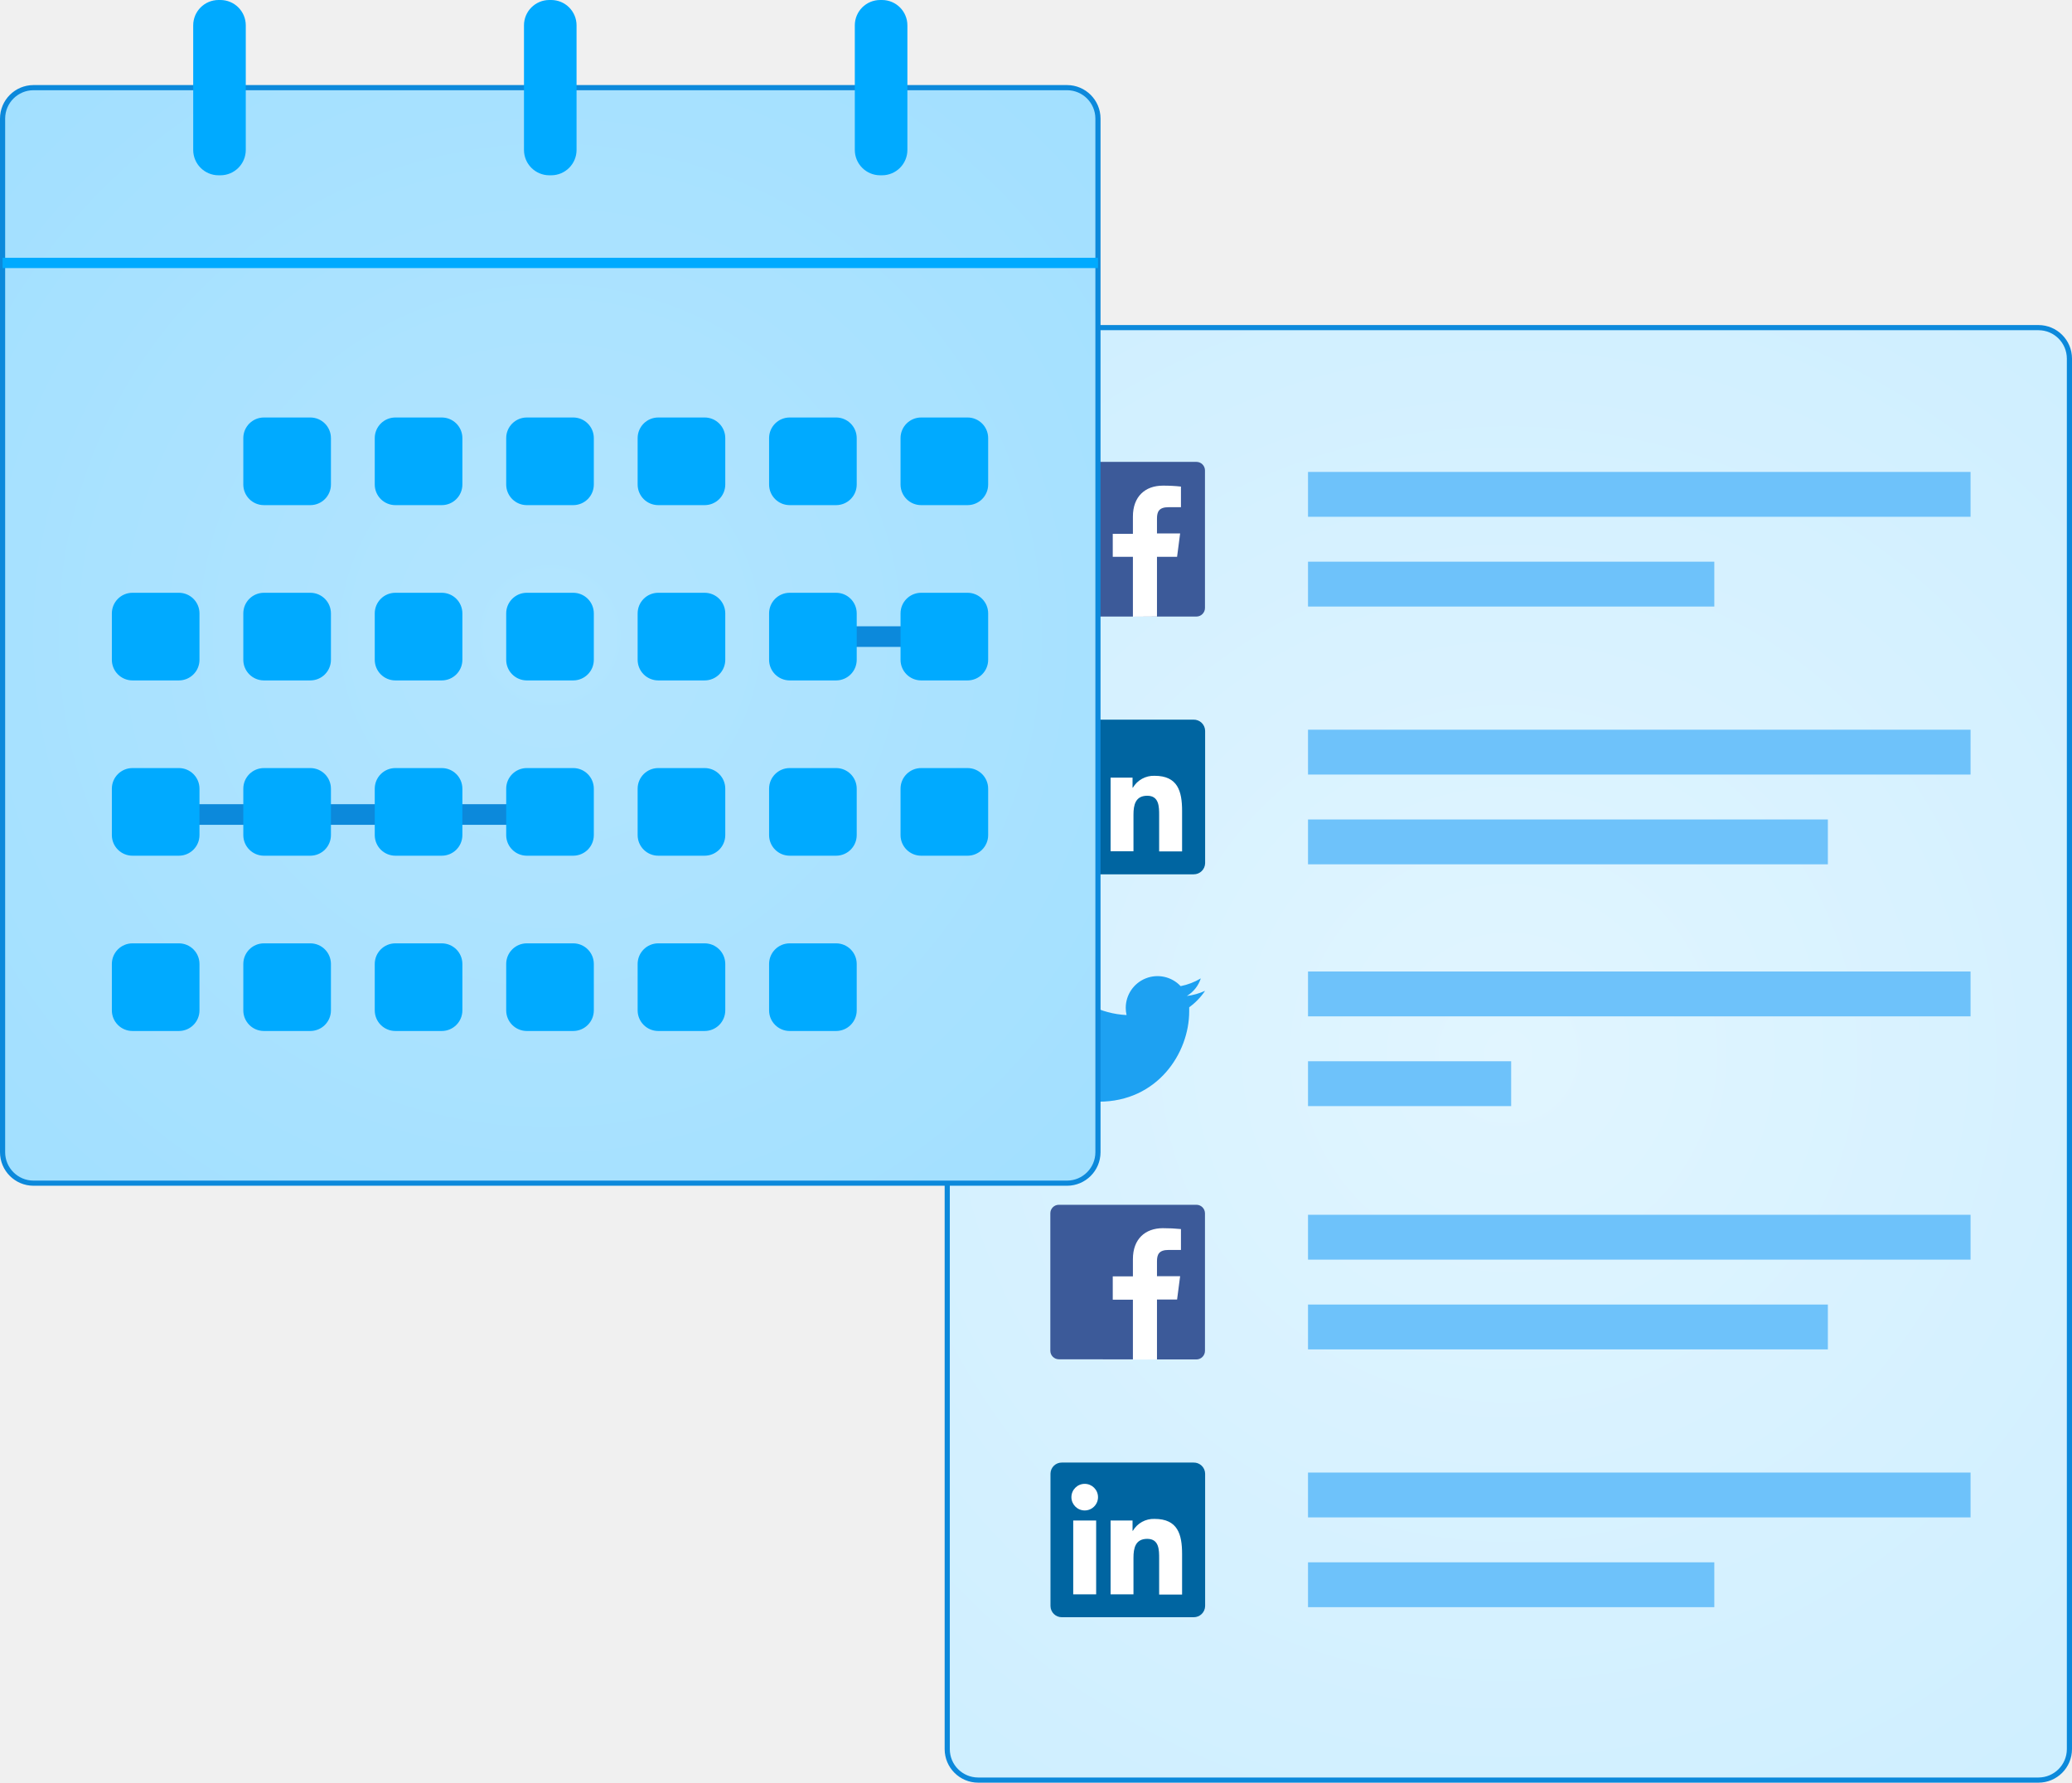
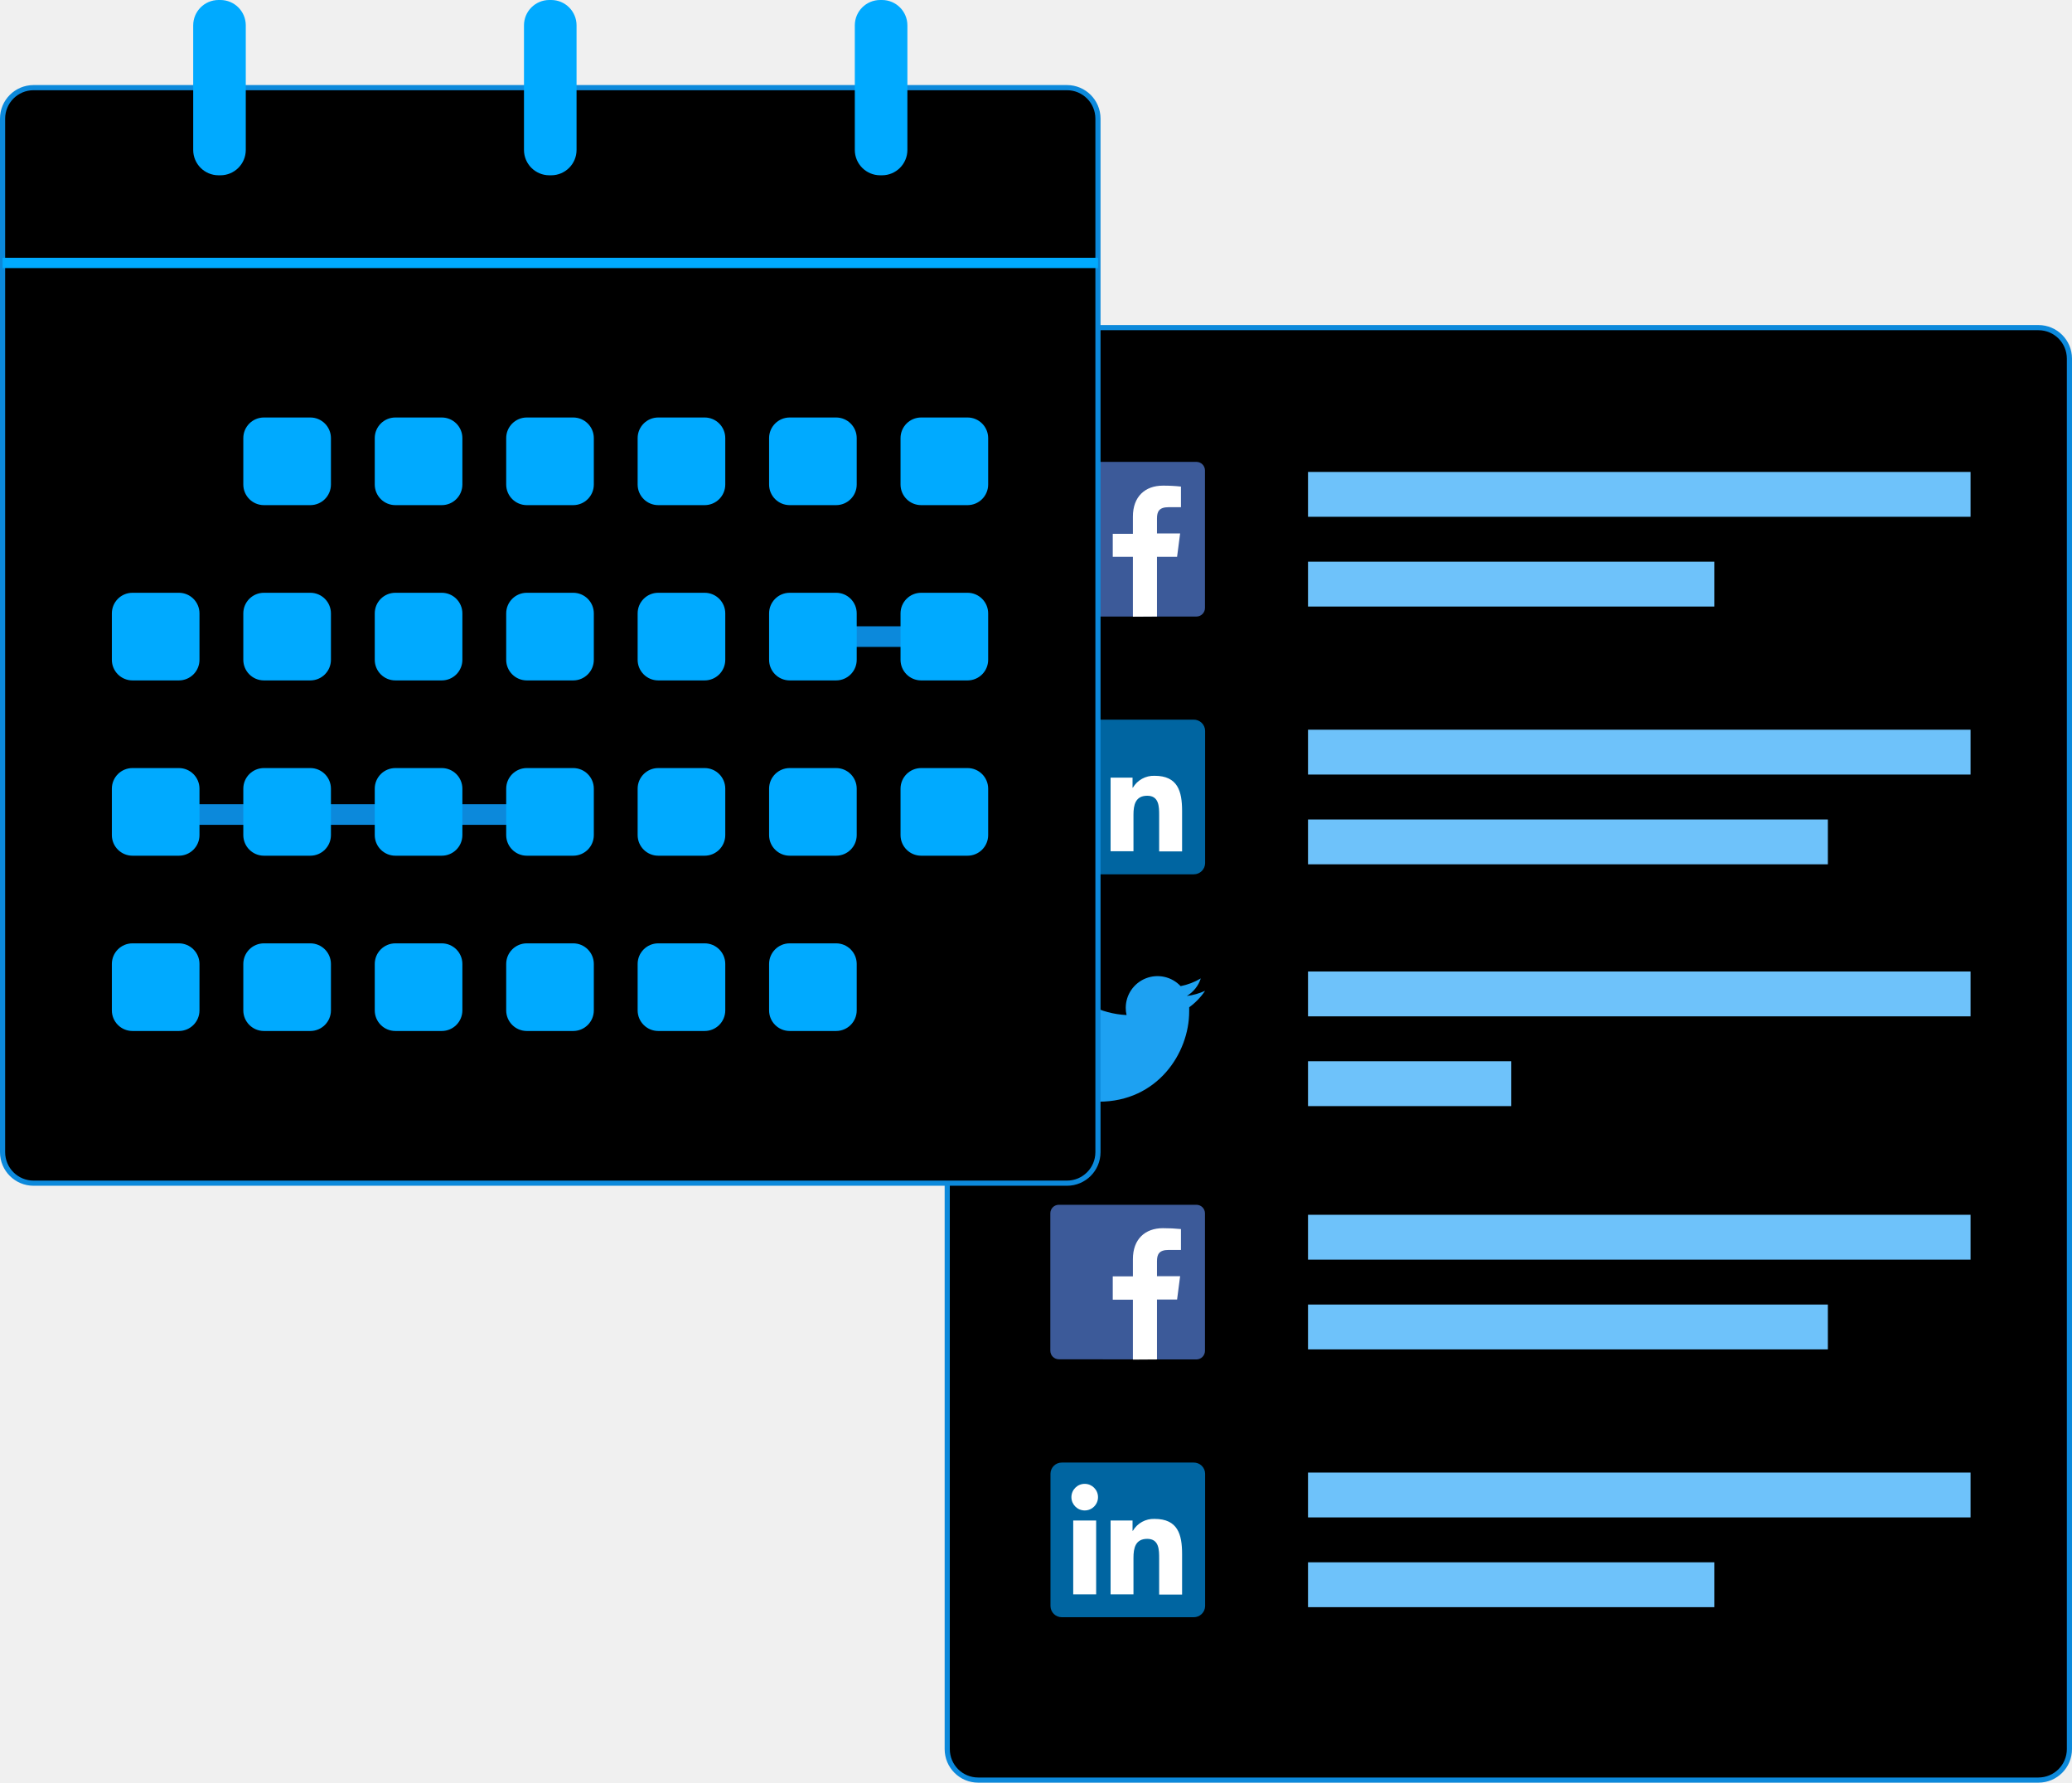
<svg xmlns="http://www.w3.org/2000/svg" viewBox="0 0 401.96 345.78">
  <defs>
    <style>.cls-1{fill:url(#radial-gradient);}.cls-2{fill:#0c89db;}.cls-3{fill:#3c5a99;}.cls-4{fill:#fff;}.cls-5{fill:#0065a1;}.cls-6{fill:#1da1f2;}.cls-7{fill:#6ec2fa;}.cls-8{fill:url(#radial-gradient-2);}.cls-9{fill:#0af;}</style>
    <radialGradient id="radial-gradient" cx="292.61" cy="204.41" r="432.68" gradientUnits="userSpaceOnUse">
-       <stop offset="0" stop-color="#e1f5ff" />
-       <stop offset="1" stop-color="#b3e5ff" />
+       <stop offset="0" stopColor="#e1f5ff" />
+       <stop offset="1" stopColor="#b3e5ff" />
    </radialGradient>
    <radialGradient id="radial-gradient-2" cx="106.75" cy="123.25" r="436.09" gradientUnits="userSpaceOnUse">
-       <stop offset="0" stop-color="#b3e5ff" />
-       <stop offset="1" stop-color="#81d5ff" />
+       <stop offset="0" stopColor="#b3e5ff" />
+       <stop offset="1" stopColor="#81d5ff" />
    </radialGradient>
  </defs>
  <g id="Layer_2" data-name="Layer 2">
    <g id="Linework">
      <rect class="cls-1" x="183.76" y="63.55" width="217.7" height="281.73" rx="6" />
      <path class="cls-2" d="M395.46,345.78H189.76a6.51,6.51,0,0,1-6.5-6.5V69.55a6.5,6.5,0,0,1,6.5-6.5h205.7a6.51,6.51,0,0,1,6.5,6.5V339.28A6.51,6.51,0,0,1,395.46,345.78ZM189.76,64.05a5.5,5.5,0,0,0-5.5,5.5V339.28a5.5,5.5,0,0,0,5.5,5.5h205.7a5.51,5.51,0,0,0,5.5-5.5V69.55a5.51,5.51,0,0,0-5.5-5.5Z" />
      <path id="Blue" class="cls-3" d="M232.1,119.59a1.66,1.66,0,0,0,1.66-1.66V91.24a1.66,1.66,0,0,0-1.66-1.65H205.41a1.65,1.65,0,0,0-1.65,1.65v26.69a1.65,1.65,0,0,0,1.65,1.66Z" />
      <path id="f" class="cls-4" d="M224.45,119.59V108h3.9l.59-4.53h-4.49v-2.89c0-1.31.37-2.2,2.25-2.2h2.4v-4a30.83,30.83,0,0,0-3.5-.18c-3.45,0-5.82,2.11-5.82,6v3.34h-3.91V108h3.91v11.62Z" />
      <path class="cls-5" d="M231.54,139.59H206a2.19,2.19,0,0,0-2.21,2.16v25.68a2.19,2.19,0,0,0,2.21,2.16h25.57a2.2,2.2,0,0,0,2.22-2.16V141.75A2.2,2.2,0,0,0,231.54,139.59Z" />
      <path class="cls-4" d="M208.2,150.84h4.45v14.31H208.2Zm2.23-7.12a2.58,2.58,0,1,1-2.58,2.58,2.59,2.59,0,0,1,2.58-2.58" />
      <path class="cls-4" d="M215.45,150.84h4.26v1.95h.06a4.7,4.7,0,0,1,4.21-2.31c4.51,0,5.34,3,5.34,6.82v7.85h-4.45v-7c0-1.66,0-3.8-2.31-3.8s-2.67,1.81-2.67,3.68v7.08h-4.44Z" />
      <g id="layer1">
        <path id="path3611" class="cls-6" d="M213.19,213.69c11.32,0,17.51-9.38,17.51-17.52,0-.26,0-.53,0-.79a12.62,12.62,0,0,0,3.08-3.19,12.37,12.37,0,0,1-3.54,1,6.18,6.18,0,0,0,2.71-3.41,12.35,12.35,0,0,1-3.91,1.5,6.16,6.16,0,0,0-10.65,4.21,5.89,5.89,0,0,0,.16,1.4,17.47,17.47,0,0,1-12.69-6.43,6.17,6.17,0,0,0,1.91,8.22,6.12,6.12,0,0,1-2.79-.77V198a6.15,6.15,0,0,0,4.94,6,6.11,6.11,0,0,1-2.78.11,6.16,6.16,0,0,0,5.75,4.27,12.37,12.37,0,0,1-7.65,2.64,11.8,11.8,0,0,1-1.46-.09,17.36,17.36,0,0,0,9.43,2.77" />
      </g>
      <rect class="cls-7" x="253.76" y="91.53" width="128.53" height="8.7" transform="translate(636.04 191.77) rotate(-180)" />
      <rect class="cls-7" x="253.76" y="108.94" width="78.82" height="8.7" transform="translate(586.33 226.59) rotate(-180)" />
      <rect class="cls-7" x="253.76" y="141.53" width="128.53" height="8.7" transform="translate(636.04 291.77) rotate(-180)" />
      <rect class="cls-7" x="253.76" y="158.94" width="100.85" height="8.7" transform="translate(608.36 326.59) rotate(-180)" />
      <rect class="cls-7" x="253.76" y="188.44" width="128.53" height="8.7" transform="translate(636.04 385.58) rotate(-180)" />
      <rect class="cls-7" x="253.76" y="205.85" width="39.41" height="8.7" transform="translate(546.92 420.4) rotate(-180)" />
      <path id="Blue-2" data-name="Blue" class="cls-3" d="M232.1,263.69a1.67,1.67,0,0,0,1.66-1.66V235.34a1.66,1.66,0,0,0-1.66-1.65H205.41a1.65,1.65,0,0,0-1.65,1.65V262a1.66,1.66,0,0,0,1.65,1.66Z" />
      <path id="f-2" data-name="f" class="cls-4" d="M224.45,263.69V252.07h3.9l.59-4.53h-4.49v-2.89c0-1.31.37-2.2,2.25-2.2h2.4v-4.05a34.6,34.6,0,0,0-3.5-.17c-3.45,0-5.82,2.11-5.82,6v3.34h-3.91v4.53h3.91v11.62Z" />
      <rect class="cls-7" x="253.76" y="235.63" width="128.53" height="8.7" transform="translate(636.04 479.96) rotate(-180)" />
      <rect class="cls-7" x="253.76" y="253.04" width="100.85" height="8.7" transform="translate(608.36 514.78) rotate(-180)" />
      <path class="cls-5" d="M231.54,283.69H206a2.18,2.18,0,0,0-2.21,2.16v25.67a2.19,2.19,0,0,0,2.21,2.17h25.57a2.2,2.2,0,0,0,2.22-2.17V285.85A2.19,2.19,0,0,0,231.54,283.69Z" />
      <path class="cls-4" d="M208.2,294.93h4.45v14.32H208.2Zm2.23-7.11a2.58,2.58,0,1,1-2.58,2.58,2.58,2.58,0,0,1,2.58-2.58" />
      <path class="cls-4" d="M215.45,294.93h4.26v2h.06a4.68,4.68,0,0,1,4.21-2.31c4.51,0,5.34,3,5.34,6.82v7.85h-4.45v-7c0-1.66,0-3.8-2.31-3.8s-2.67,1.81-2.67,3.68v7.08h-4.44Z" />
      <rect class="cls-7" x="253.76" y="285.63" width="128.53" height="8.7" transform="translate(636.04 579.96) rotate(-180)" />
      <rect class="cls-7" x="253.76" y="303.04" width="78.82" height="8.7" transform="translate(586.33 614.78) rotate(-180)" />
      <rect class="cls-8" x="0.5" y="17" width="212.51" height="212.51" rx="6" />
      <path class="cls-2" d="M207,230H6.5a6.51,6.51,0,0,1-6.5-6.5V23a6.51,6.51,0,0,1,6.5-6.5H207a6.51,6.51,0,0,1,6.5,6.5V223.51A6.51,6.51,0,0,1,207,230ZM6.5,17.5A5.51,5.51,0,0,0,1,23V223.51A5.51,5.51,0,0,0,6.5,229H207a5.51,5.51,0,0,0,5.5-5.5V23a5.51,5.51,0,0,0-5.5-5.5Z" />
      <rect class="cls-9" x="0.5" y="50" width="212.51" height="2" />
      <rect class="cls-9" x="37.48" width="10.2" height="34" rx="4.92" />
      <rect class="cls-9" x="101.65" width="10.2" height="34" rx="4.92" />
      <rect class="cls-9" x="165.83" width="10.2" height="34" rx="4.92" />
      <rect class="cls-2" x="157.7" y="121.48" width="25.5" height="4" />
      <rect class="cls-2" x="29.83" y="155.99" width="76.88" height="4" />
      <rect class="cls-9" x="47.2" y="80.98" width="17" height="17" rx="4" />
      <rect class="cls-9" x="72.7" y="80.98" width="17" height="17" rx="4" />
      <rect class="cls-9" x="98.2" y="80.98" width="17" height="17" rx="4" />
      <rect class="cls-9" x="123.7" y="80.98" width="17" height="17" rx="4" />
      <rect class="cls-9" x="149.2" y="80.98" width="17" height="17" rx="4" />
      <rect class="cls-9" x="174.7" y="80.98" width="17" height="17" rx="4" />
      <rect class="cls-9" x="21.7" y="114.98" width="17" height="17" rx="4" />
      <rect class="cls-9" x="47.2" y="114.98" width="17" height="17" rx="4" />
      <rect class="cls-9" x="72.7" y="114.98" width="17" height="17" rx="4" />
      <rect class="cls-9" x="98.2" y="114.98" width="17" height="17" rx="4" />
      <rect class="cls-9" x="123.7" y="114.98" width="17" height="17" rx="4" />
      <rect class="cls-9" x="149.2" y="114.98" width="17" height="17" rx="4" />
      <rect class="cls-9" x="174.7" y="114.98" width="17" height="17" rx="4" />
      <rect class="cls-9" x="21.7" y="148.98" width="17" height="17" rx="4" />
      <rect class="cls-9" x="47.2" y="148.98" width="17" height="17" rx="4" />
      <rect class="cls-9" x="72.7" y="148.98" width="17" height="17" rx="4" />
      <rect class="cls-9" x="98.2" y="148.98" width="17" height="17" rx="4" />
      <rect class="cls-9" x="123.7" y="148.98" width="17" height="17" rx="4" />
      <rect class="cls-9" x="149.2" y="148.98" width="17" height="17" rx="4" />
      <rect class="cls-9" x="174.7" y="148.98" width="17" height="17" rx="4" />
      <rect class="cls-9" x="21.7" y="182.98" width="17" height="17" rx="4" />
      <rect class="cls-9" x="47.2" y="182.98" width="17" height="17" rx="4" />
      <rect class="cls-9" x="72.7" y="182.98" width="17" height="17" rx="4" />
      <rect class="cls-9" x="98.2" y="182.98" width="17" height="17" rx="4" />
      <rect class="cls-9" x="123.7" y="182.98" width="17" height="17" rx="4" />
      <rect class="cls-9" x="149.2" y="182.98" width="17" height="17" rx="4" />
    </g>
  </g>
</svg>
